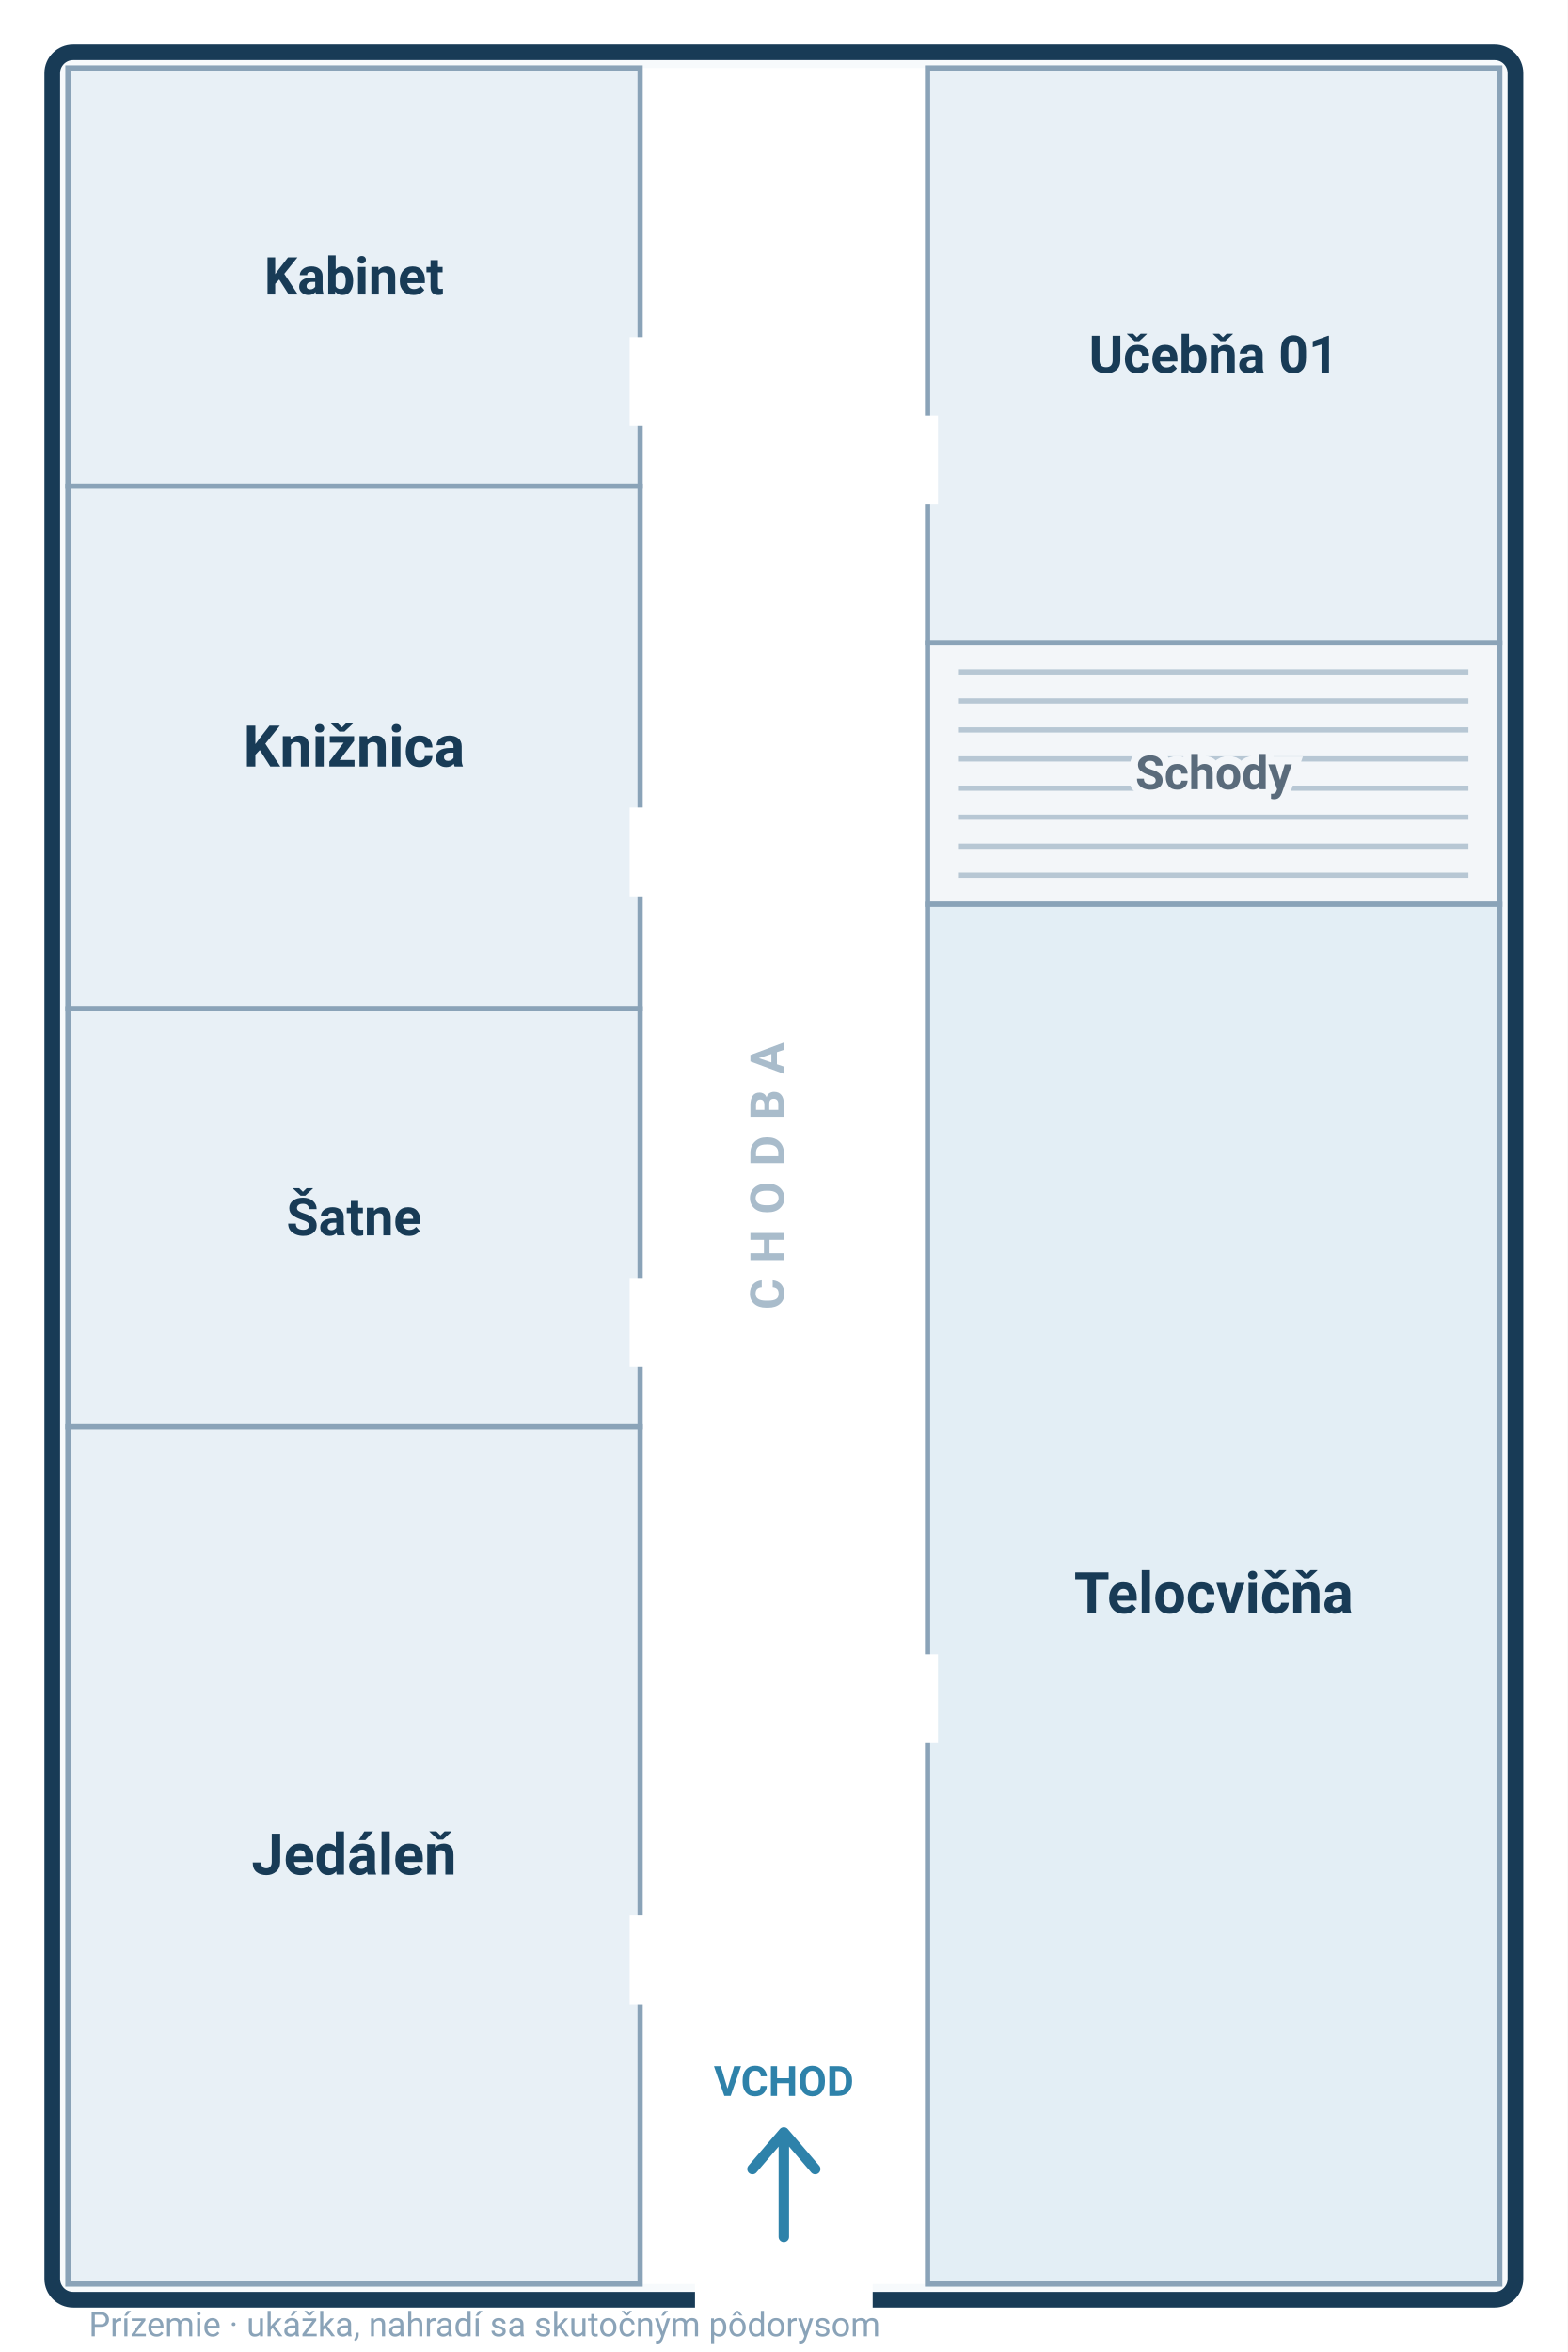
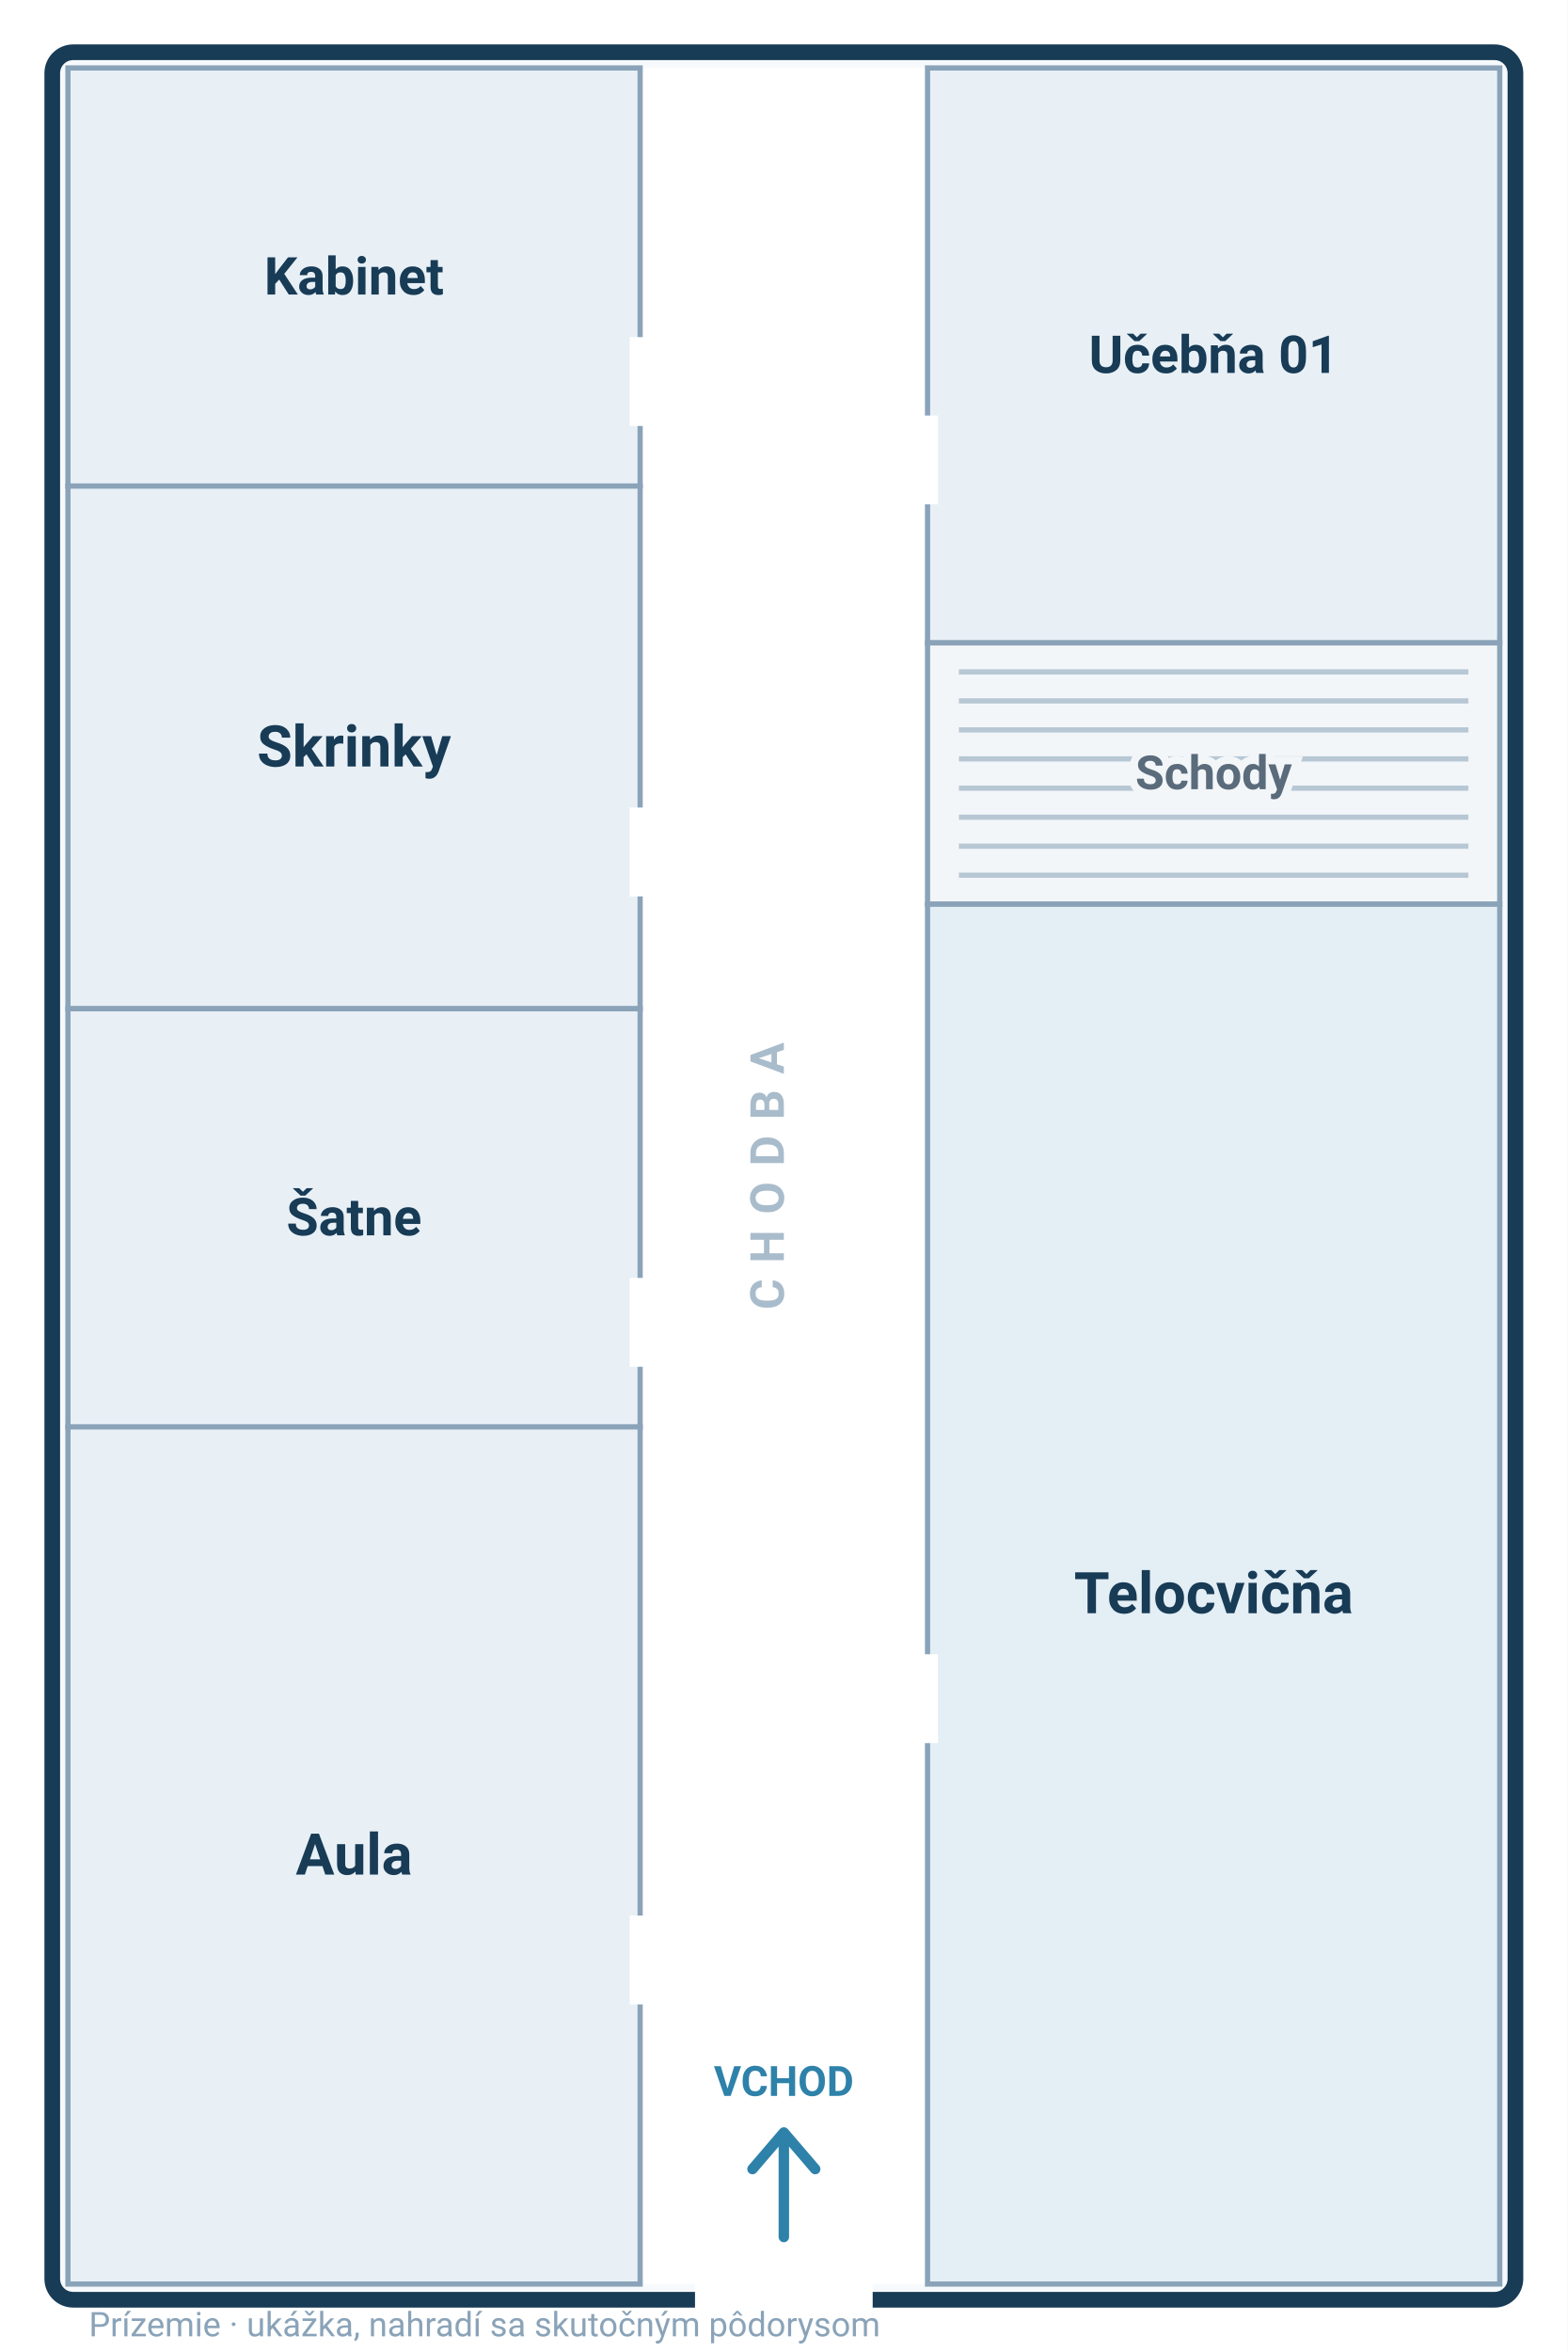
<svg xmlns="http://www.w3.org/2000/svg" viewBox="0 0 600 900" width="600" height="900" font-family="system-ui, -apple-system, Segoe UI, Roboto, Arial, sans-serif">
  <rect x="0" y="0" width="600" height="900" fill="#ffffff" />
  <rect x="20" y="20" width="560" height="860" rx="8" fill="#f7fafc" stroke="#183b56" stroke-width="6" />
  <rect x="245" y="26" width="110" height="848" fill="#ffffff" />
  <rect x="26" y="26" width="219" height="160" fill="#e8f0f6" stroke="#8aa3b8" stroke-width="2" />
  <text x="135.5" y="112.7" text-anchor="middle" font-size="20" font-weight="700" fill="#183b56">Kabinet</text>
  <rect x="241" y="129.0" width="8" height="34" fill="#ffffff" />
  <rect x="26" y="186" width="219" height="200" fill="#e8f0f6" stroke="#8aa3b8" stroke-width="2" />
-   <text x="135.5" y="293.3" text-anchor="middle" font-size="22" font-weight="700" fill="#183b56">Knižnica</text>
+   <text x="135.5" y="293.3" text-anchor="middle" font-size="22" font-weight="700" fill="#183b56">Skrinky</text>
  <rect x="241" y="309.0" width="8" height="34" fill="#ffffff" />
  <rect x="26" y="386" width="219" height="160" fill="#e8f0f6" stroke="#8aa3b8" stroke-width="2" />
  <text x="135.5" y="472.7" text-anchor="middle" font-size="20" font-weight="700" fill="#183b56">Šatne</text>
  <rect x="241" y="489.0" width="8" height="34" fill="#ffffff" />
  <rect x="26" y="546" width="219" height="328" fill="#e8f0f6" stroke="#8aa3b8" stroke-width="2" />
-   <text x="135.5" y="717.3" text-anchor="middle" font-size="22" font-weight="700" fill="#183b56">Jedáleň</text>
+   <text x="135.5" y="717.3" text-anchor="middle" font-size="22" font-weight="700" fill="#183b56">Aula</text>
  <rect x="241" y="733.0" width="8" height="34" fill="#ffffff" />
  <rect x="355" y="26" width="219" height="220" fill="#e8f0f6" stroke="#8aa3b8" stroke-width="2" />
  <text x="464.5" y="142.7" text-anchor="middle" font-size="20" font-weight="700" fill="#183b56">Učebňa 01</text>
  <rect x="351" y="159.0" width="8" height="34" fill="#ffffff" />
  <rect x="355" y="246" width="219" height="100" fill="#f3f6f9" stroke="#8aa3b8" stroke-width="2" />
  <line x1="367" y1="257.1" x2="562" y2="257.1" stroke="#b7c7d4" stroke-width="2" />
  <line x1="367" y1="268.2" x2="562" y2="268.2" stroke="#b7c7d4" stroke-width="2" />
  <line x1="367" y1="279.3" x2="562" y2="279.3" stroke="#b7c7d4" stroke-width="2" />
  <line x1="367" y1="290.4" x2="562" y2="290.4" stroke="#b7c7d4" stroke-width="2" />
  <line x1="367" y1="301.6" x2="562" y2="301.6" stroke="#b7c7d4" stroke-width="2" />
  <line x1="367" y1="312.7" x2="562" y2="312.7" stroke="#b7c7d4" stroke-width="2" />
  <line x1="367" y1="323.8" x2="562" y2="323.8" stroke="#b7c7d4" stroke-width="2" />
  <line x1="367" y1="334.9" x2="562" y2="334.9" stroke="#b7c7d4" stroke-width="2" />
  <text x="464.5" y="302.0" text-anchor="middle" font-size="18" font-weight="700" fill="#5a6b7b" paint-order="stroke" stroke="#f3f6f9" stroke-width="6">Schody</text>
  <rect x="355" y="346" width="219" height="528" fill="#e3eef5" stroke="#8aa3b8" stroke-width="2" />
  <text x="464.5" y="617.3" text-anchor="middle" font-size="22" font-weight="700" fill="#183b56">Telocvičňa</text>
  <rect x="351" y="633.0" width="8" height="34" fill="#ffffff" />
  <text x="300.0" y="450.0" text-anchor="middle" font-size="18" font-weight="700" letter-spacing="6" fill="#a9bccb" transform="rotate(-90 300.0 450.0)">CHODBA</text>
  <rect x="266.0" y="872" width="68" height="12" fill="#ffffff" />
  <path d="M300.0 816 l0 40 m-12 -14 l12 14 l12 -14" fill="none" stroke="#2e82aa" stroke-width="4" stroke-linecap="round" stroke-linejoin="round" transform="rotate(180 300.0 836)" />
  <text x="300.0" y="802" text-anchor="middle" font-size="16" font-weight="700" fill="#2e82aa">VCHOD</text>
  <text x="34" y="894" font-size="13" fill="#8aa3b8">Prízemie · ukážka, nahradí sa skutočným pôdorysom</text>
</svg>
